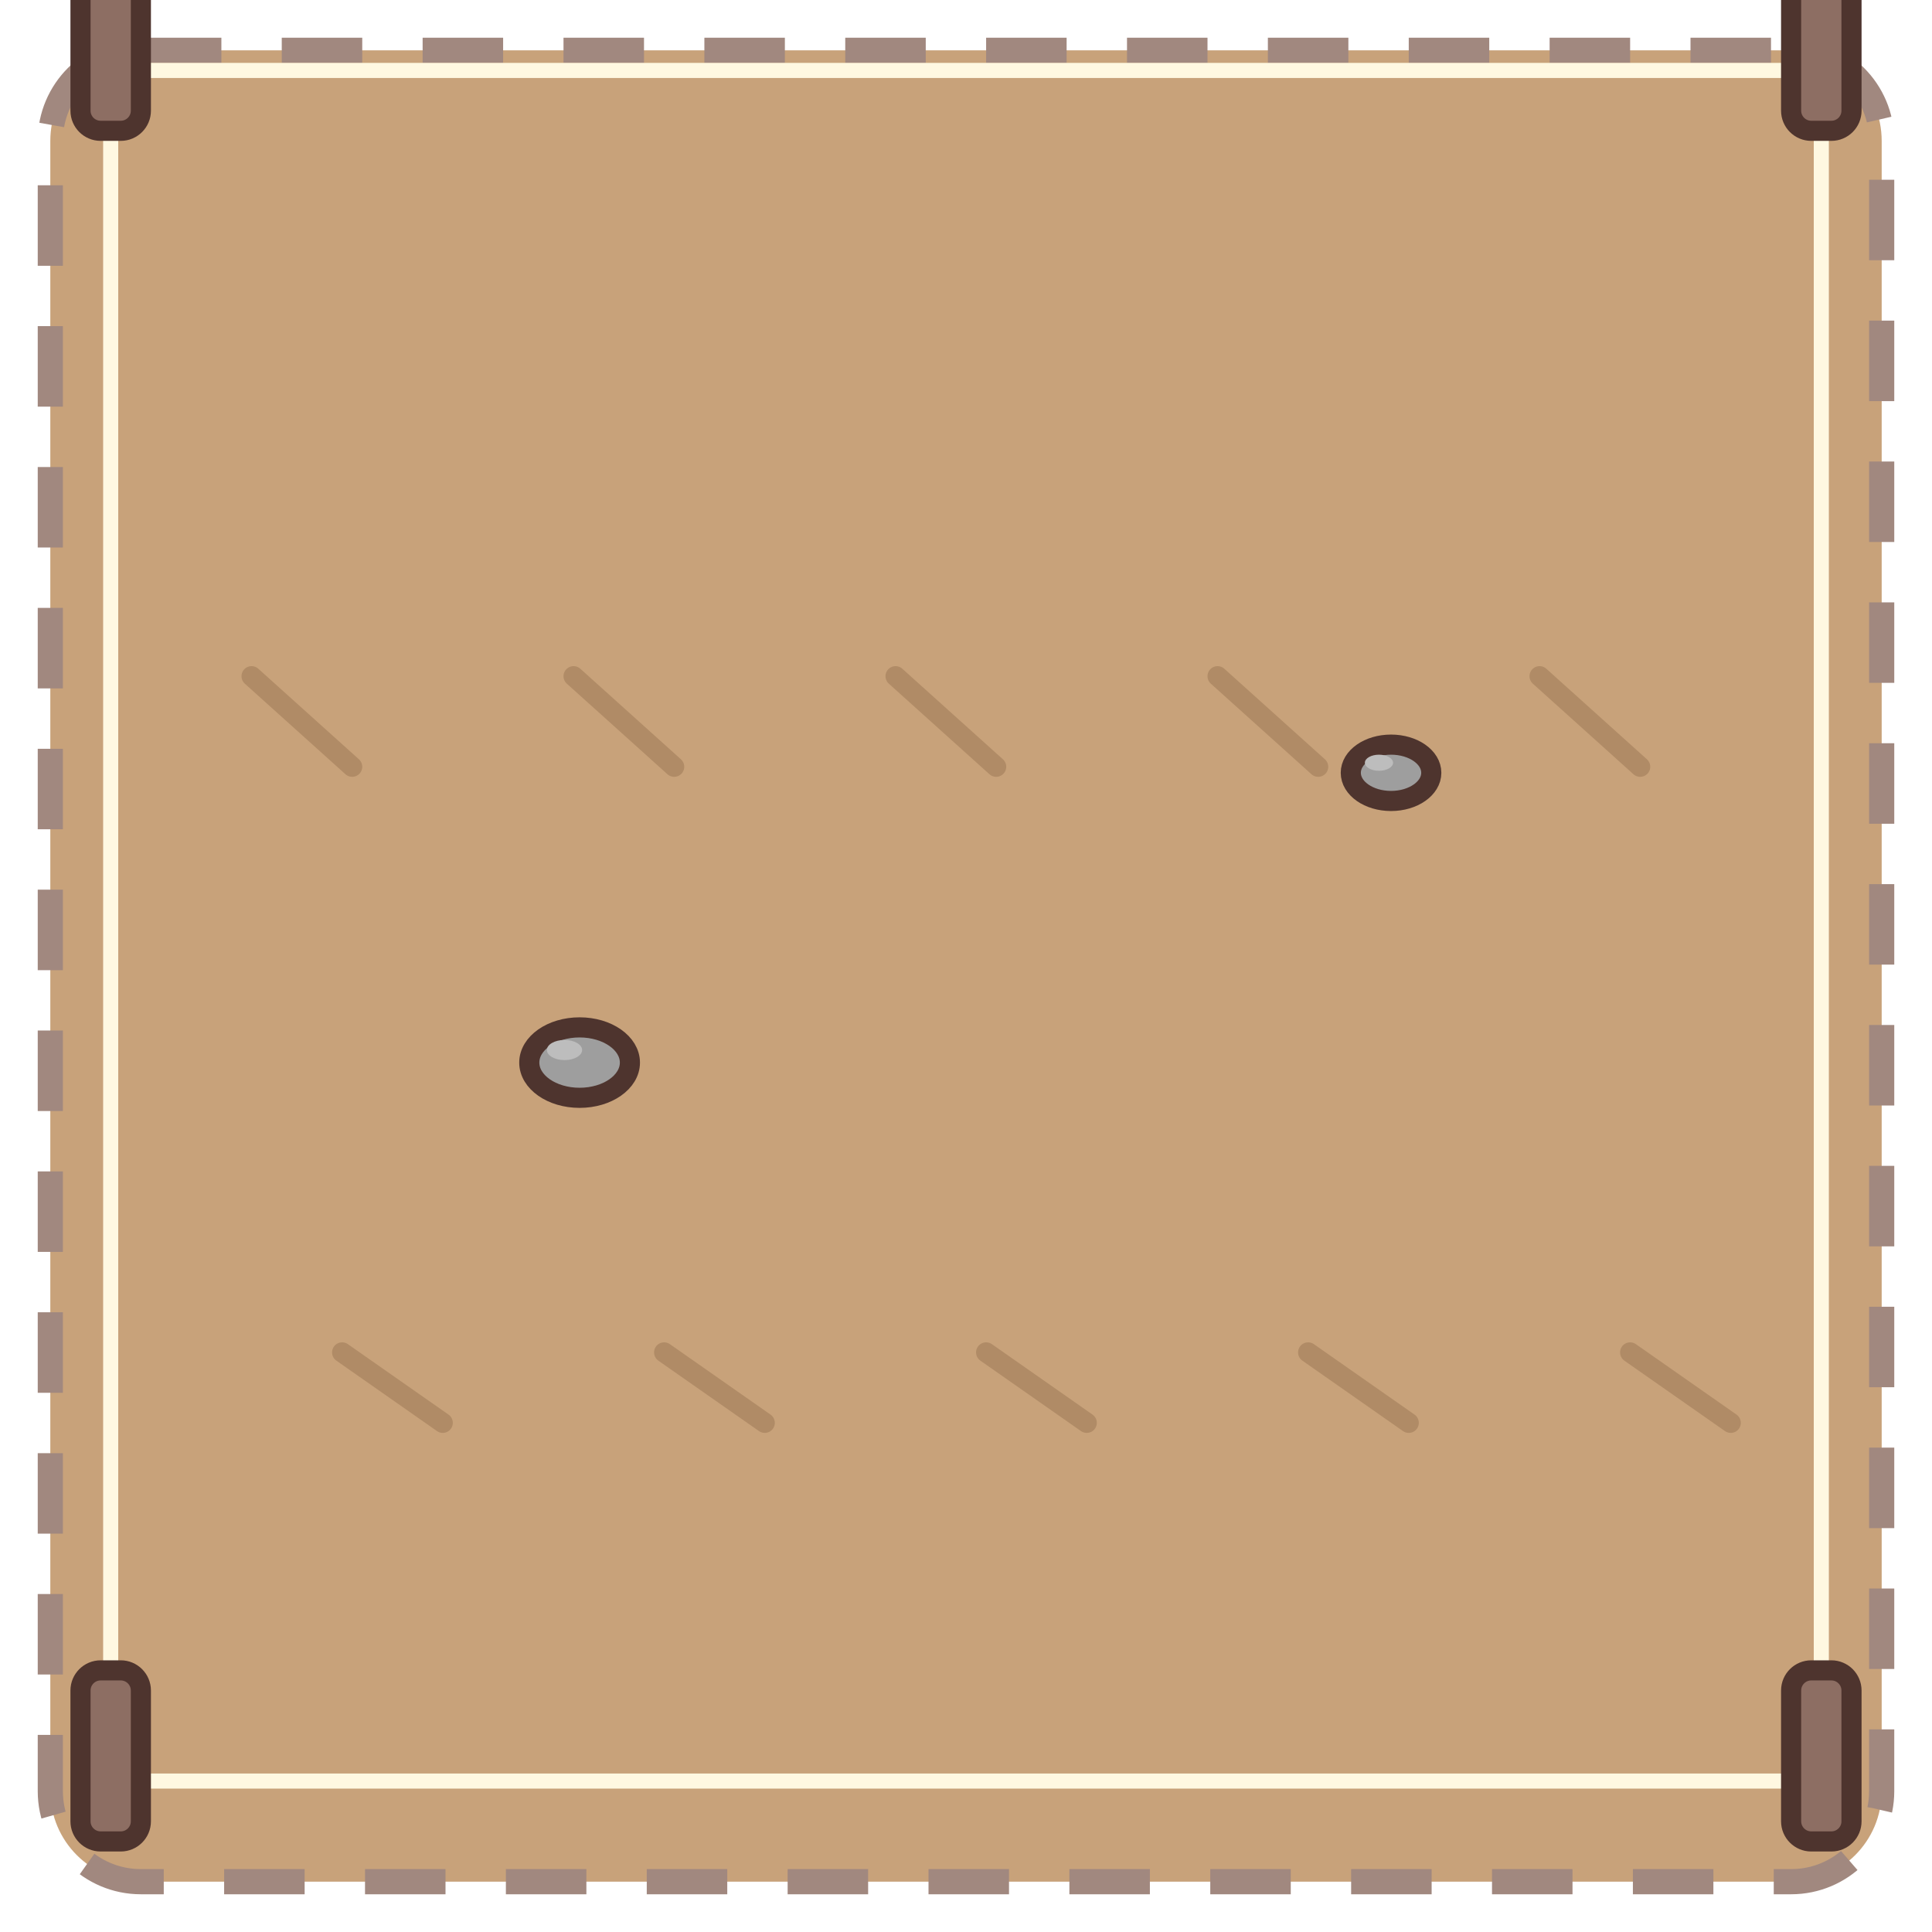
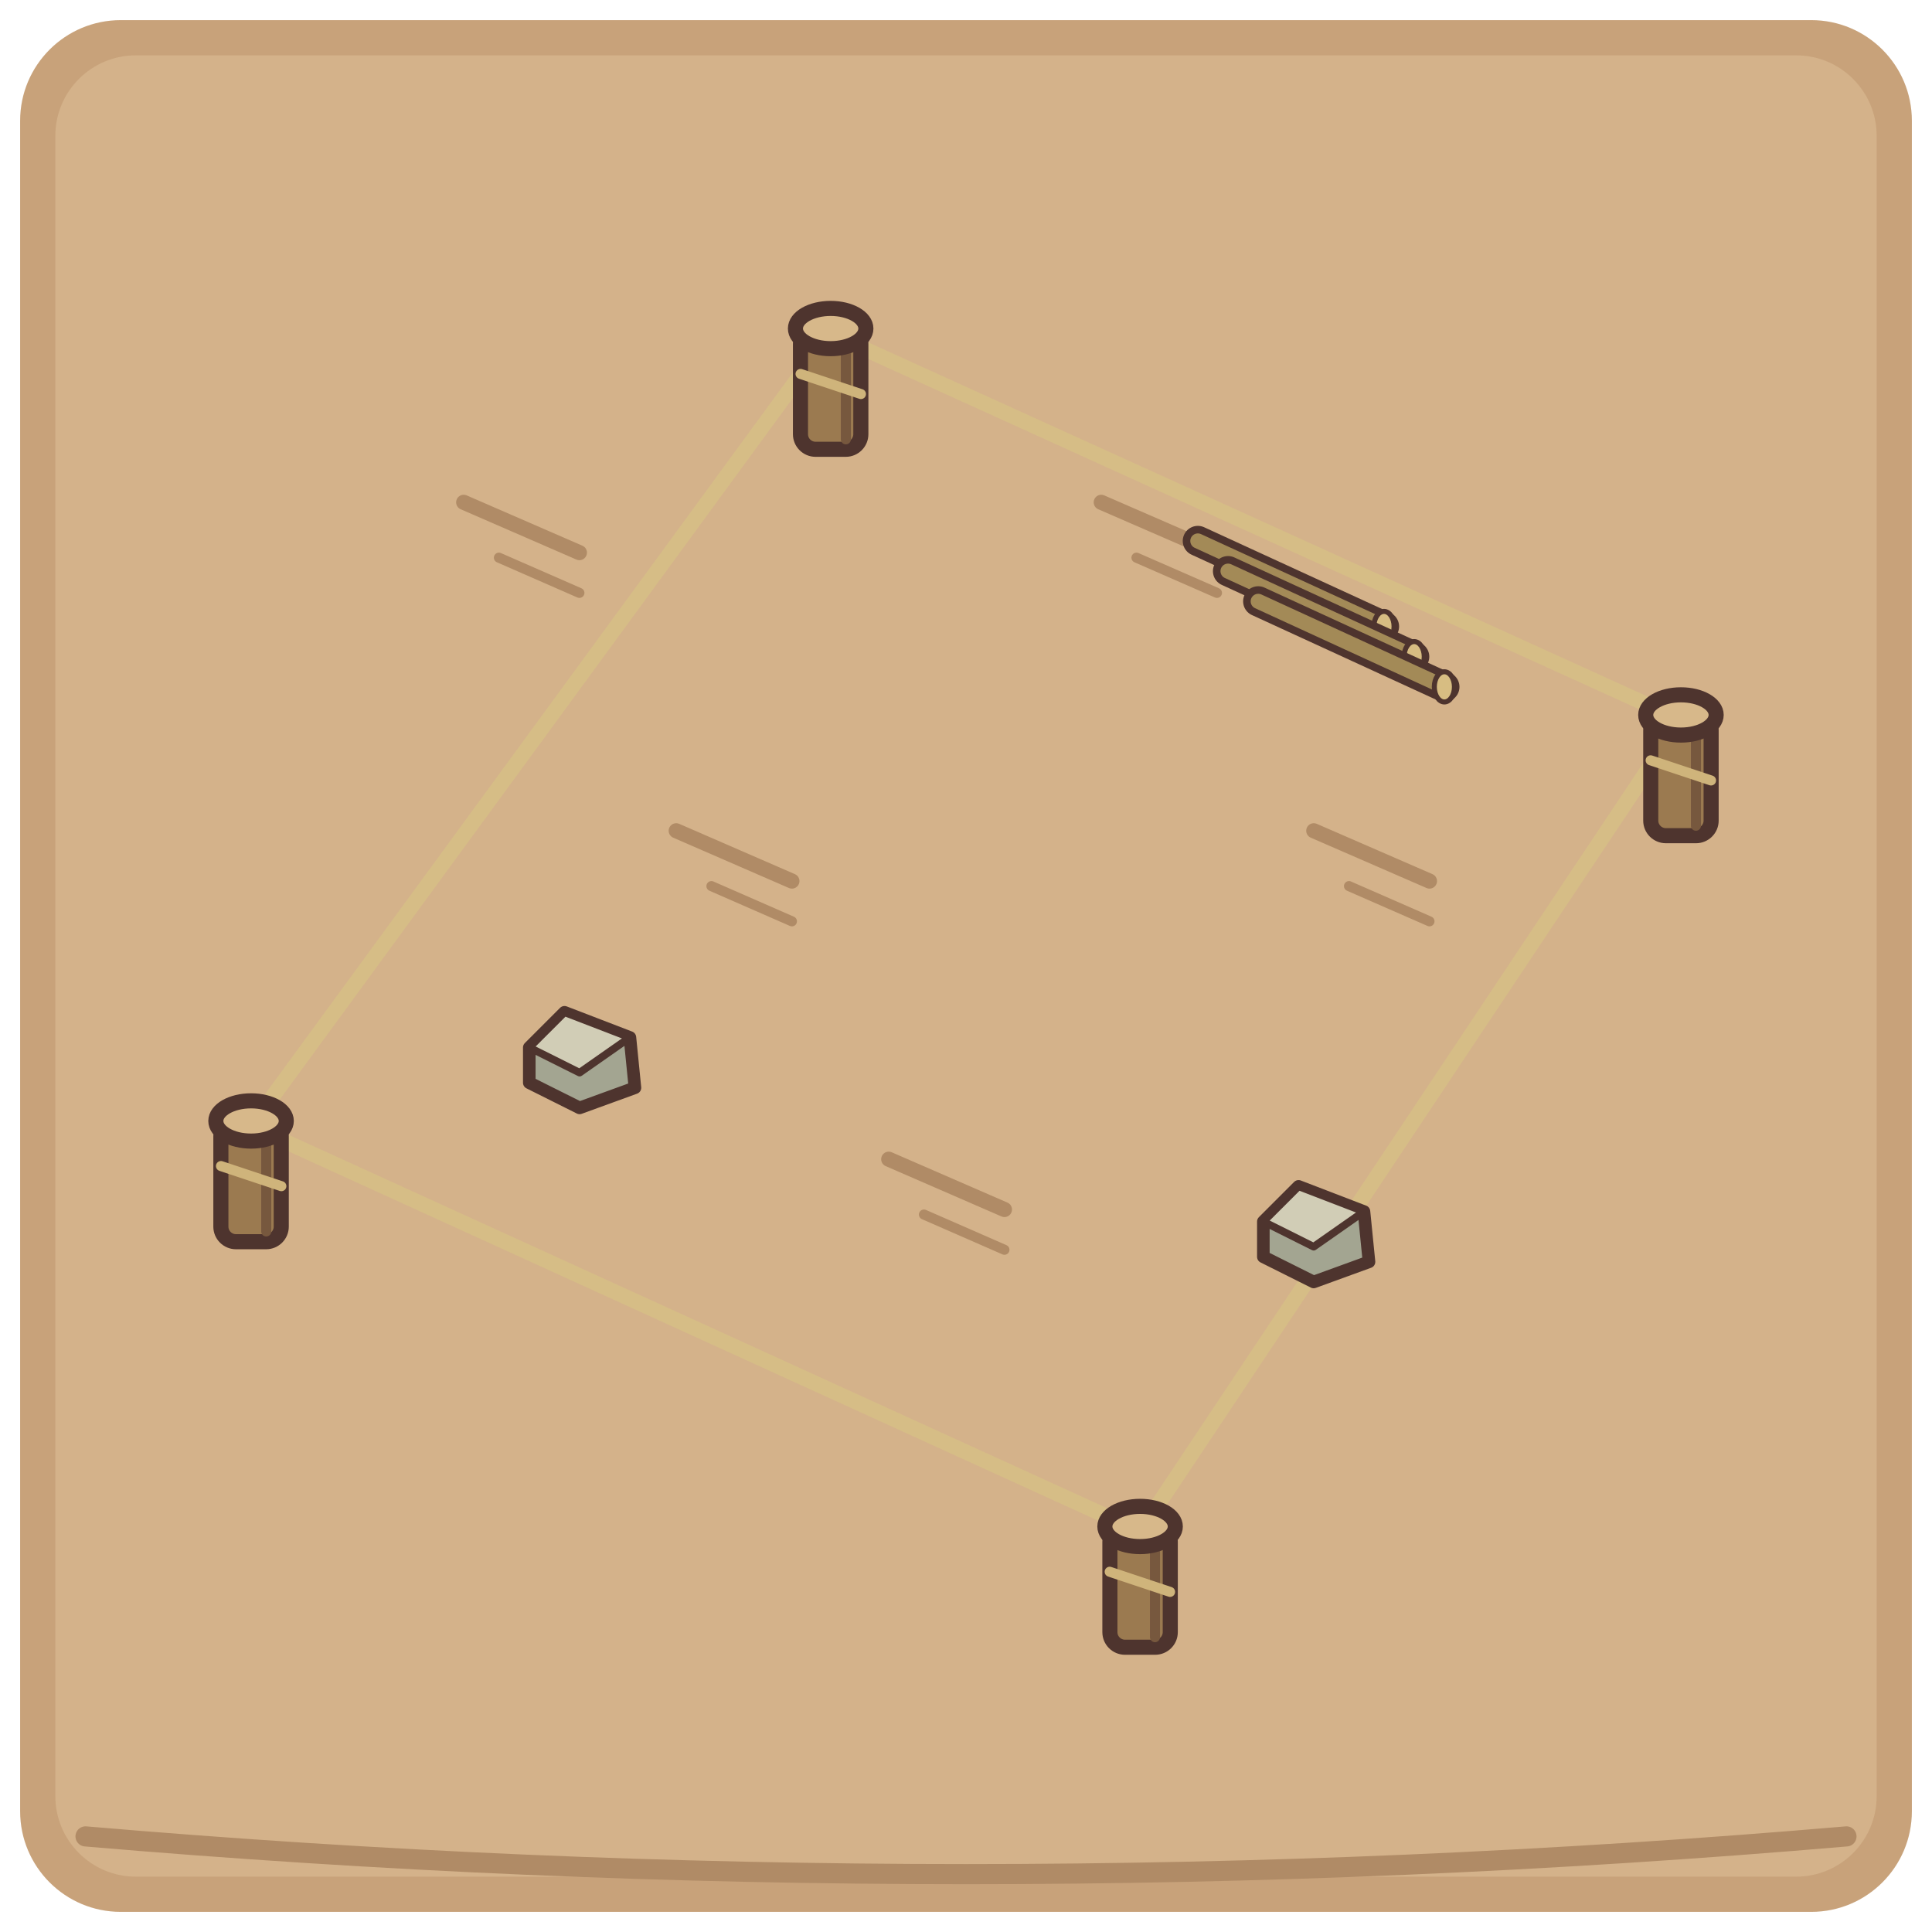
<svg xmlns="http://www.w3.org/2000/svg" width="384" height="384" viewBox="0 0 384 384">
-   <rect x="10" y="10" width="364" height="364" rx="18" fill="#C8A27A" />
-   <rect x="10" y="10" width="364" height="364" rx="18" fill="none" stroke="#A1887F" stroke-width="5" stroke-dasharray="16 12" />
-   <path d="M50 134.4 L70 152.4" stroke="#B08B66" stroke-width="4" stroke-linecap="round" fill="none" />
-   <path d="M68 268.8 L88 282.8" stroke="#B08B66" stroke-width="4" stroke-linecap="round" fill="none" />
-   <path d="M114 134.4 L134 152.4" stroke="#B08B66" stroke-width="4" stroke-linecap="round" fill="none" />
-   <path d="M132 268.8 L152 282.8" stroke="#B08B66" stroke-width="4" stroke-linecap="round" fill="none" />
-   <path d="M178 134.4 L198 152.4" stroke="#B08B66" stroke-width="4" stroke-linecap="round" fill="none" />
-   <path d="M196 268.8 L216 282.8" stroke="#B08B66" stroke-width="4" stroke-linecap="round" fill="none" />
-   <path d="M242 134.4 L262 152.4" stroke="#B08B66" stroke-width="4" stroke-linecap="round" fill="none" />
-   <path d="M260 268.8 L280 282.8" stroke="#B08B66" stroke-width="4" stroke-linecap="round" fill="none" />
-   <path d="M306 134.4 L326 152.4" stroke="#B08B66" stroke-width="4" stroke-linecap="round" fill="none" />
-   <path d="M324 268.8 L344 282.8" stroke="#B08B66" stroke-width="4" stroke-linecap="round" fill="none" />
-   <path d="M22 14 L362 14 L362 354 L22 354 Z" fill="none" stroke="#FFF8E1" stroke-width="3" />
-   <rect x="16" y="-8" width="12" height="34" rx="4" fill="#8D6E63" stroke="#4E342E" stroke-width="4" />
-   <rect x="356" y="-8" width="12" height="34" rx="4" fill="#8D6E63" stroke="#4E342E" stroke-width="4" />
-   <rect x="16" y="332" width="12" height="34" rx="4" fill="#8D6E63" stroke="#4E342E" stroke-width="4" />
-   <rect x="356" y="332" width="12" height="34" rx="4" fill="#8D6E63" stroke="#4E342E" stroke-width="4" />
-   <ellipse cx="115.2" cy="211.2" rx="10" ry="7.0" fill="#9E9E9E" stroke="#4E342E" stroke-width="4" />
-   <ellipse cx="112.2" cy="208.7" rx="3.5" ry="2.0" fill="#BDBDBD" />
-   <ellipse cx="276.48" cy="153.6" rx="8" ry="5.6" fill="#9E9E9E" stroke="#4E342E" stroke-width="4" />
-   <ellipse cx="274.08" cy="151.6" rx="2.8" ry="1.6" fill="#BDBDBD" />
+   <rect x="4" y="4" width="376" height="376" rx="20" fill="#C8A27A" />
+   <rect x="11" y="11" width="362" height="362" rx="16" fill="#D4B28A" />
+   <path d="M17 365 Q192.0 380 367 365" fill="none" stroke="#B08B66" stroke-width="4" stroke-linecap="round" />
+   <path d="M165.1 66.3 L334.1 143.1 L226.6 304.4 L49.9 223.8 Z" fill="none" stroke="#D6BD86" stroke-width="3" stroke-linejoin="round" />
+   <path d="M92.16 99.84 L115.16 109.84" stroke="#B08B66" stroke-width="3" stroke-linecap="round" fill="none" />
+   <path d="M99.16 110.84 L115.16 117.84" stroke="#B08B66" stroke-width="2" stroke-linecap="round" fill="none" />
+   <path d="M134.4 165.12 L157.4 175.12" stroke="#B08B66" stroke-width="3" stroke-linecap="round" fill="none" />
+   <path d="M141.4 176.12 L157.4 183.12" stroke="#B08B66" stroke-width="2" stroke-linecap="round" fill="none" />
+   <path d="M176.64 230.4 L199.64 240.4" stroke="#B08B66" stroke-width="3" stroke-linecap="round" fill="none" />
+   <path d="M183.64 241.4 L199.64 248.4" stroke="#B08B66" stroke-width="2" stroke-linecap="round" fill="none" />
+   <path d="M218.88 99.84 L241.88 109.84" stroke="#B08B66" stroke-width="3" stroke-linecap="round" fill="none" />
+   <path d="M225.88 110.84 L241.88 117.84" stroke="#B08B66" stroke-width="2" stroke-linecap="round" fill="none" />
+   <path d="M261.12 165.12 L284.12 175.12" stroke="#B08B66" stroke-width="3" stroke-linecap="round" fill="none" />
+   <path d="M268.12 176.12 L284.12 183.12" stroke="#B08B66" stroke-width="2" stroke-linecap="round" fill="none" />
+   <path d="M105.2 208.2 L112.2 201.2 L125.2 206.2 L126.2 216.2 L115.2 220.2 L105.2 215.2 Z" fill="#A3A591" stroke="#4E342E" stroke-width="2.5" stroke-linejoin="round" stroke-linecap="round" />
+   <path d="M105.2 208.2 L112.2 201.2 L125.2 206.2 L115.2 213.2 Z" fill="#D1CDB6" stroke="#4E342E" stroke-width="1.5" stroke-linejoin="round" stroke-linecap="round" />
+   <path d="M251.1 242.8 L258.1 235.8 L271.1 240.8 L272.1 250.8 L261.1 254.8 L251.1 249.8 Z" fill="#A3A591" stroke="#4E342E" stroke-width="2.5" stroke-linejoin="round" stroke-linecap="round" />
+   <path d="M251.1 242.8 L258.1 235.8 L271.1 240.8 L261.1 247.8 Z" fill="#D1CDB6" stroke="#4E342E" stroke-width="1.5" stroke-linejoin="round" stroke-linecap="round" />
+   <path d="M238.08 107.52 L275.08 124.52" stroke="#4E342E" stroke-width="6" stroke-linecap="round" fill="none" />
+   <path d="M238.08 107.52 L275.08 124.52" stroke="#A38A57" stroke-width="3" stroke-linecap="round" fill="none" />
+   <ellipse cx="275.08" cy="124.52" rx="2" ry="3" fill="#D7BD82" stroke="#4E342E" stroke-width="1" />
+   <path d="M244.08 113.52 L281.08 130.52" stroke="#4E342E" stroke-width="6" stroke-linecap="round" fill="none" />
+   <path d="M244.08 113.52 L281.08 130.52" stroke="#A38A57" stroke-width="3" stroke-linecap="round" fill="none" />
+   <ellipse cx="281.08" cy="130.52" rx="2" ry="3" fill="#D7BD82" stroke="#4E342E" stroke-width="1" />
+   <path d="M250.08 119.52 L287.08 136.52" stroke="#4E342E" stroke-width="6" stroke-linecap="round" fill="none" />
+   <path d="M250.08 119.52 L287.08 136.52" stroke="#A38A57" stroke-width="3" stroke-linecap="round" fill="none" />
+   <ellipse cx="287.08" cy="136.52" rx="2" ry="3" fill="#D7BD82" stroke="#4E342E" stroke-width="1" />
+   <rect x="159.1" y="65.3" width="12" height="24" rx="3" fill="#9B7A50" stroke="#4E342E" stroke-width="3" />
+   <path d="M168.12 69.32 L168.12 87.32" stroke="#77583E" stroke-width="2" stroke-linecap="round" fill="none" />
+   <ellipse cx="165.1" cy="65.3" rx="7" ry="4" fill="#D7B88A" stroke="#4E342E" stroke-width="3" />
+   <path d="M159.12 74.32 L171.12 78.32" stroke="#CFB47B" stroke-width="2" stroke-linecap="round" fill="none" />
+   <rect x="328.1" y="142.1" width="12" height="24" rx="3" fill="#9B7A50" stroke="#4E342E" stroke-width="3" />
+   <path d="M337.08 146.12 L337.08 164.12" stroke="#77583E" stroke-width="2" stroke-linecap="round" fill="none" />
+   <ellipse cx="334.1" cy="142.1" rx="7" ry="4" fill="#D7B88A" stroke="#4E342E" stroke-width="3" />
+   <path d="M328.08 151.12 L340.08 155.12" stroke="#CFB47B" stroke-width="2" stroke-linecap="round" fill="none" />
+   <rect x="43.9" y="222.8" width="12" height="24" rx="3" fill="#9B7A50" stroke="#4E342E" stroke-width="3" />
+   <path d="M52.92 226.76 L52.92 244.76" stroke="#77583E" stroke-width="2" stroke-linecap="round" fill="none" />
+   <ellipse cx="49.9" cy="222.8" rx="7" ry="4" fill="#D7B88A" stroke="#4E342E" stroke-width="3" />
+   <path d="M43.92 231.76 L55.92 235.76" stroke="#CFB47B" stroke-width="2" stroke-linecap="round" fill="none" />
+   <rect x="220.6" y="303.4" width="12" height="24" rx="3" fill="#9B7A50" stroke="#4E342E" stroke-width="3" />
+   <path d="M229.56 307.4 L229.56 325.4" stroke="#77583E" stroke-width="2" stroke-linecap="round" fill="none" />
+   <ellipse cx="226.6" cy="303.4" rx="7" ry="4" fill="#D7B88A" stroke="#4E342E" stroke-width="3" />
+   <path d="M220.56 312.4 L232.56 316.4" stroke="#CFB47B" stroke-width="2" stroke-linecap="round" fill="none" />
</svg>
